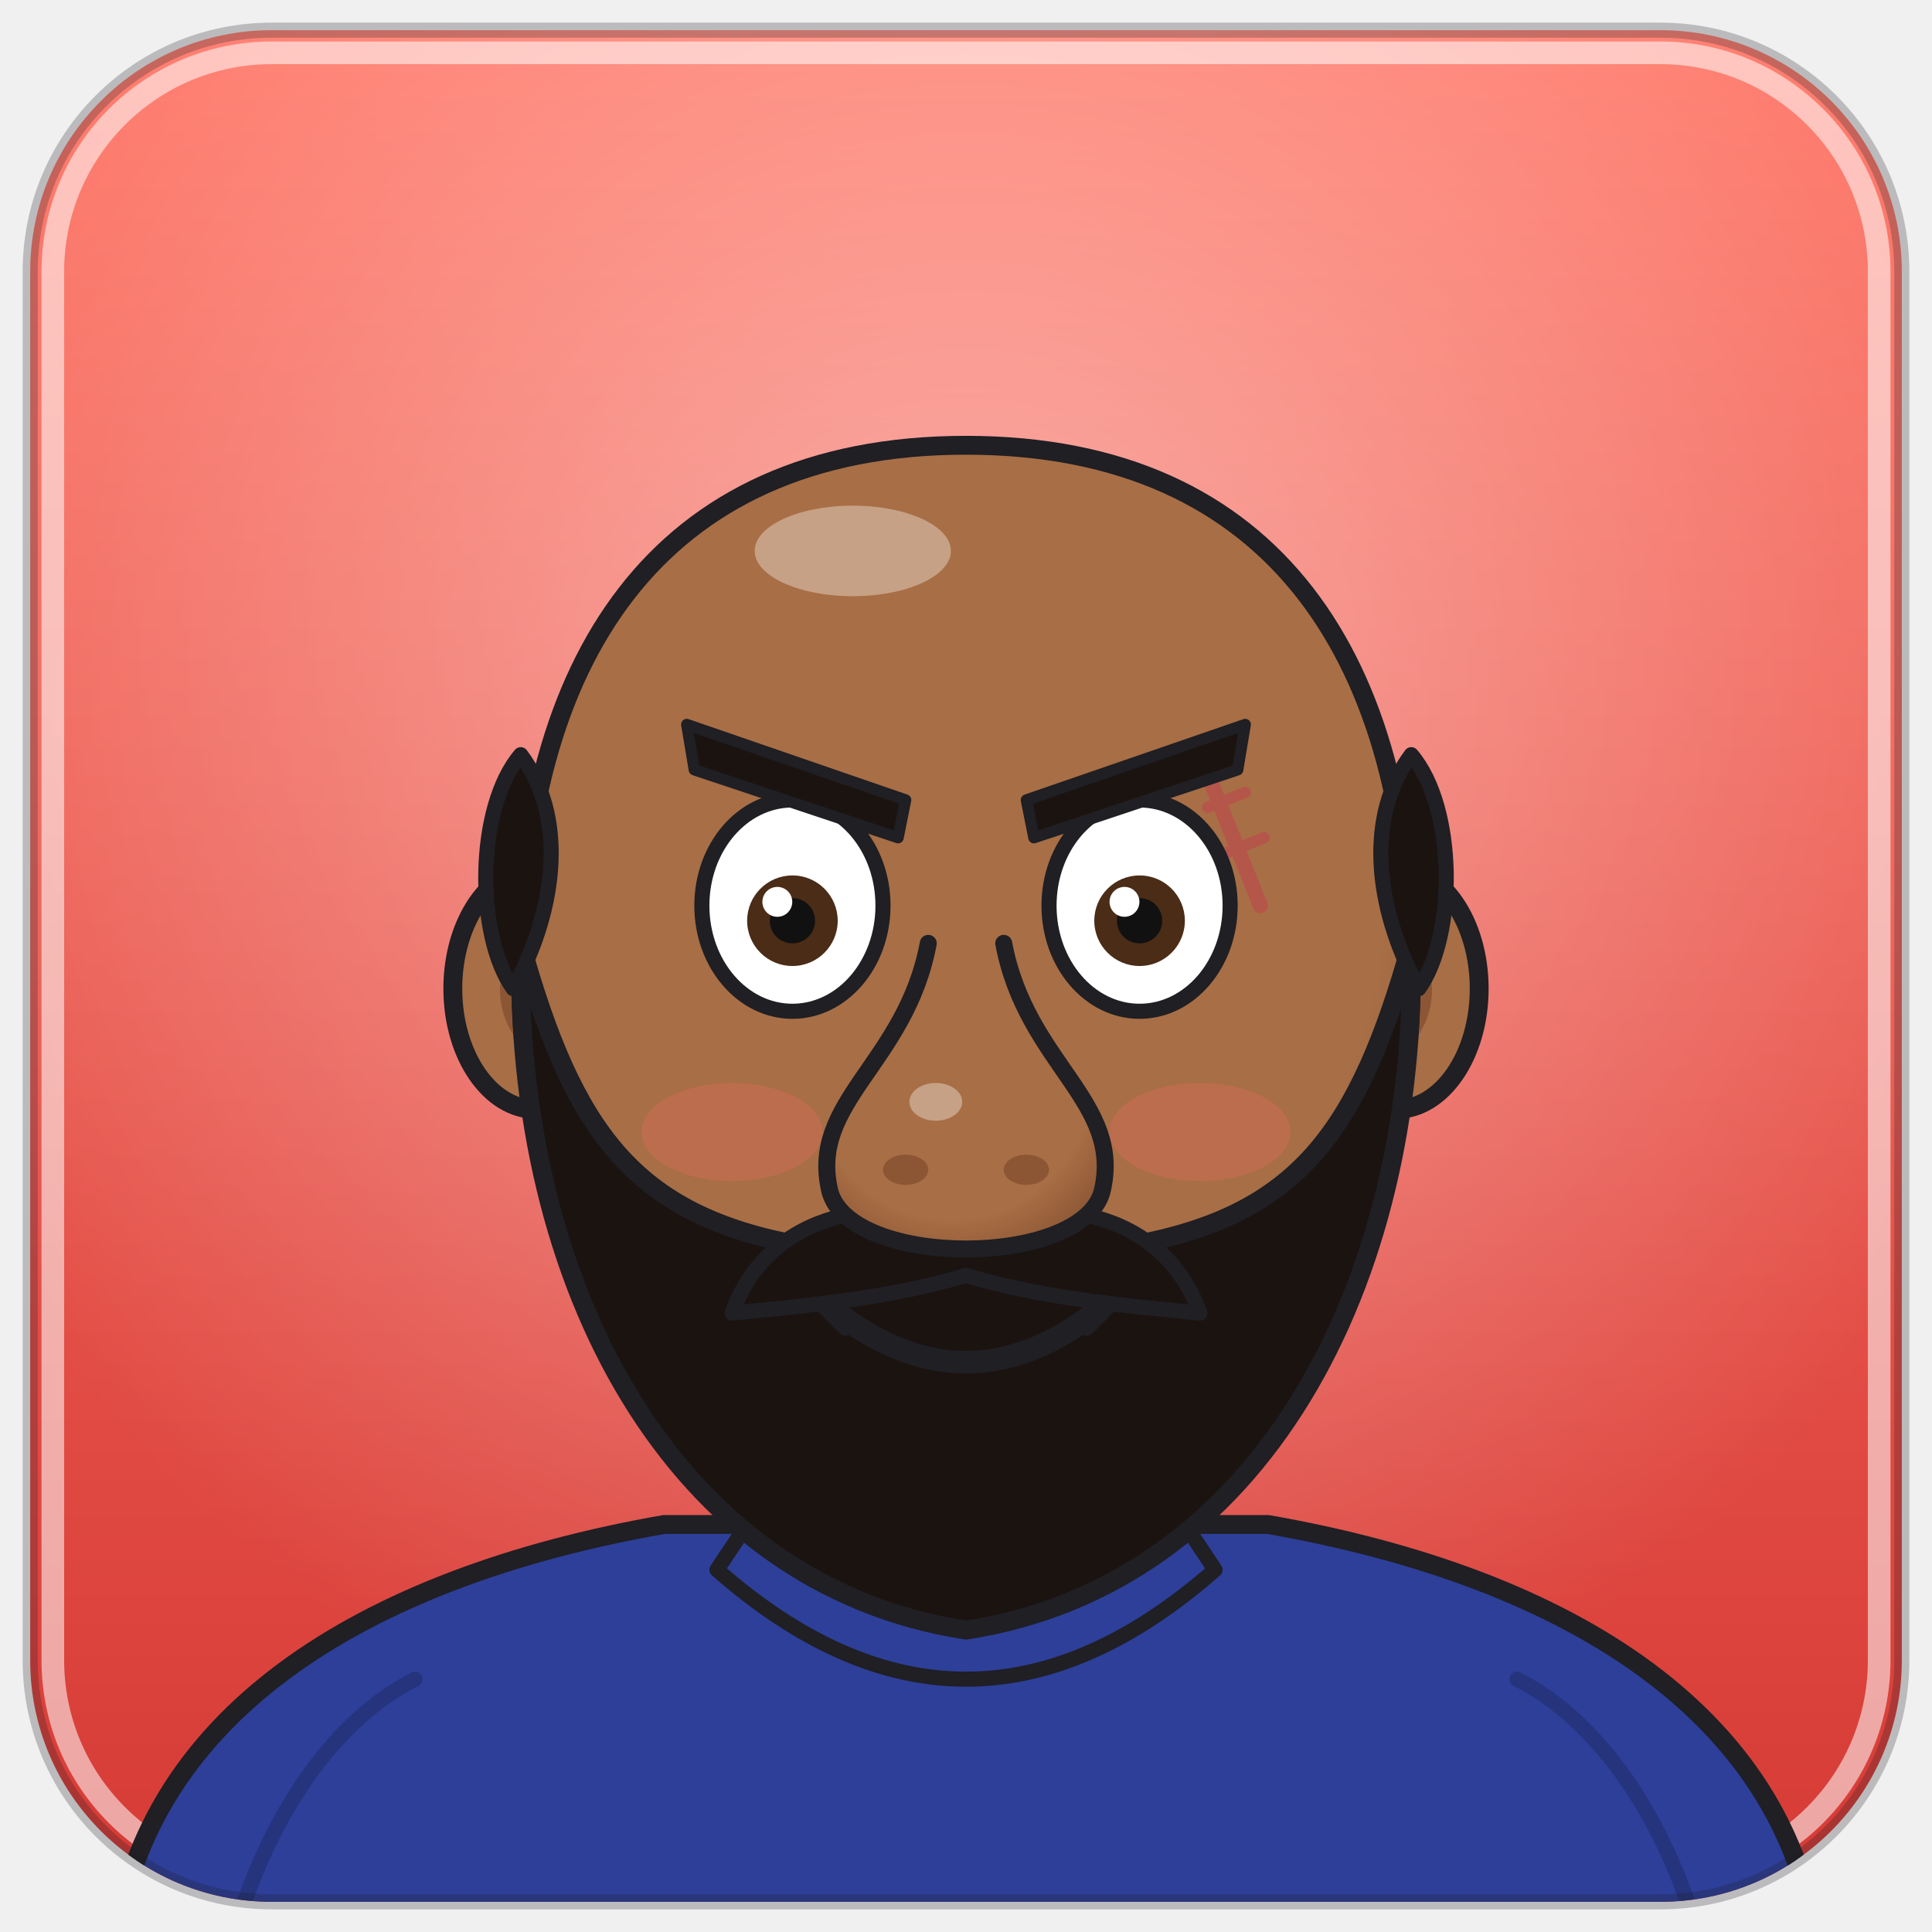
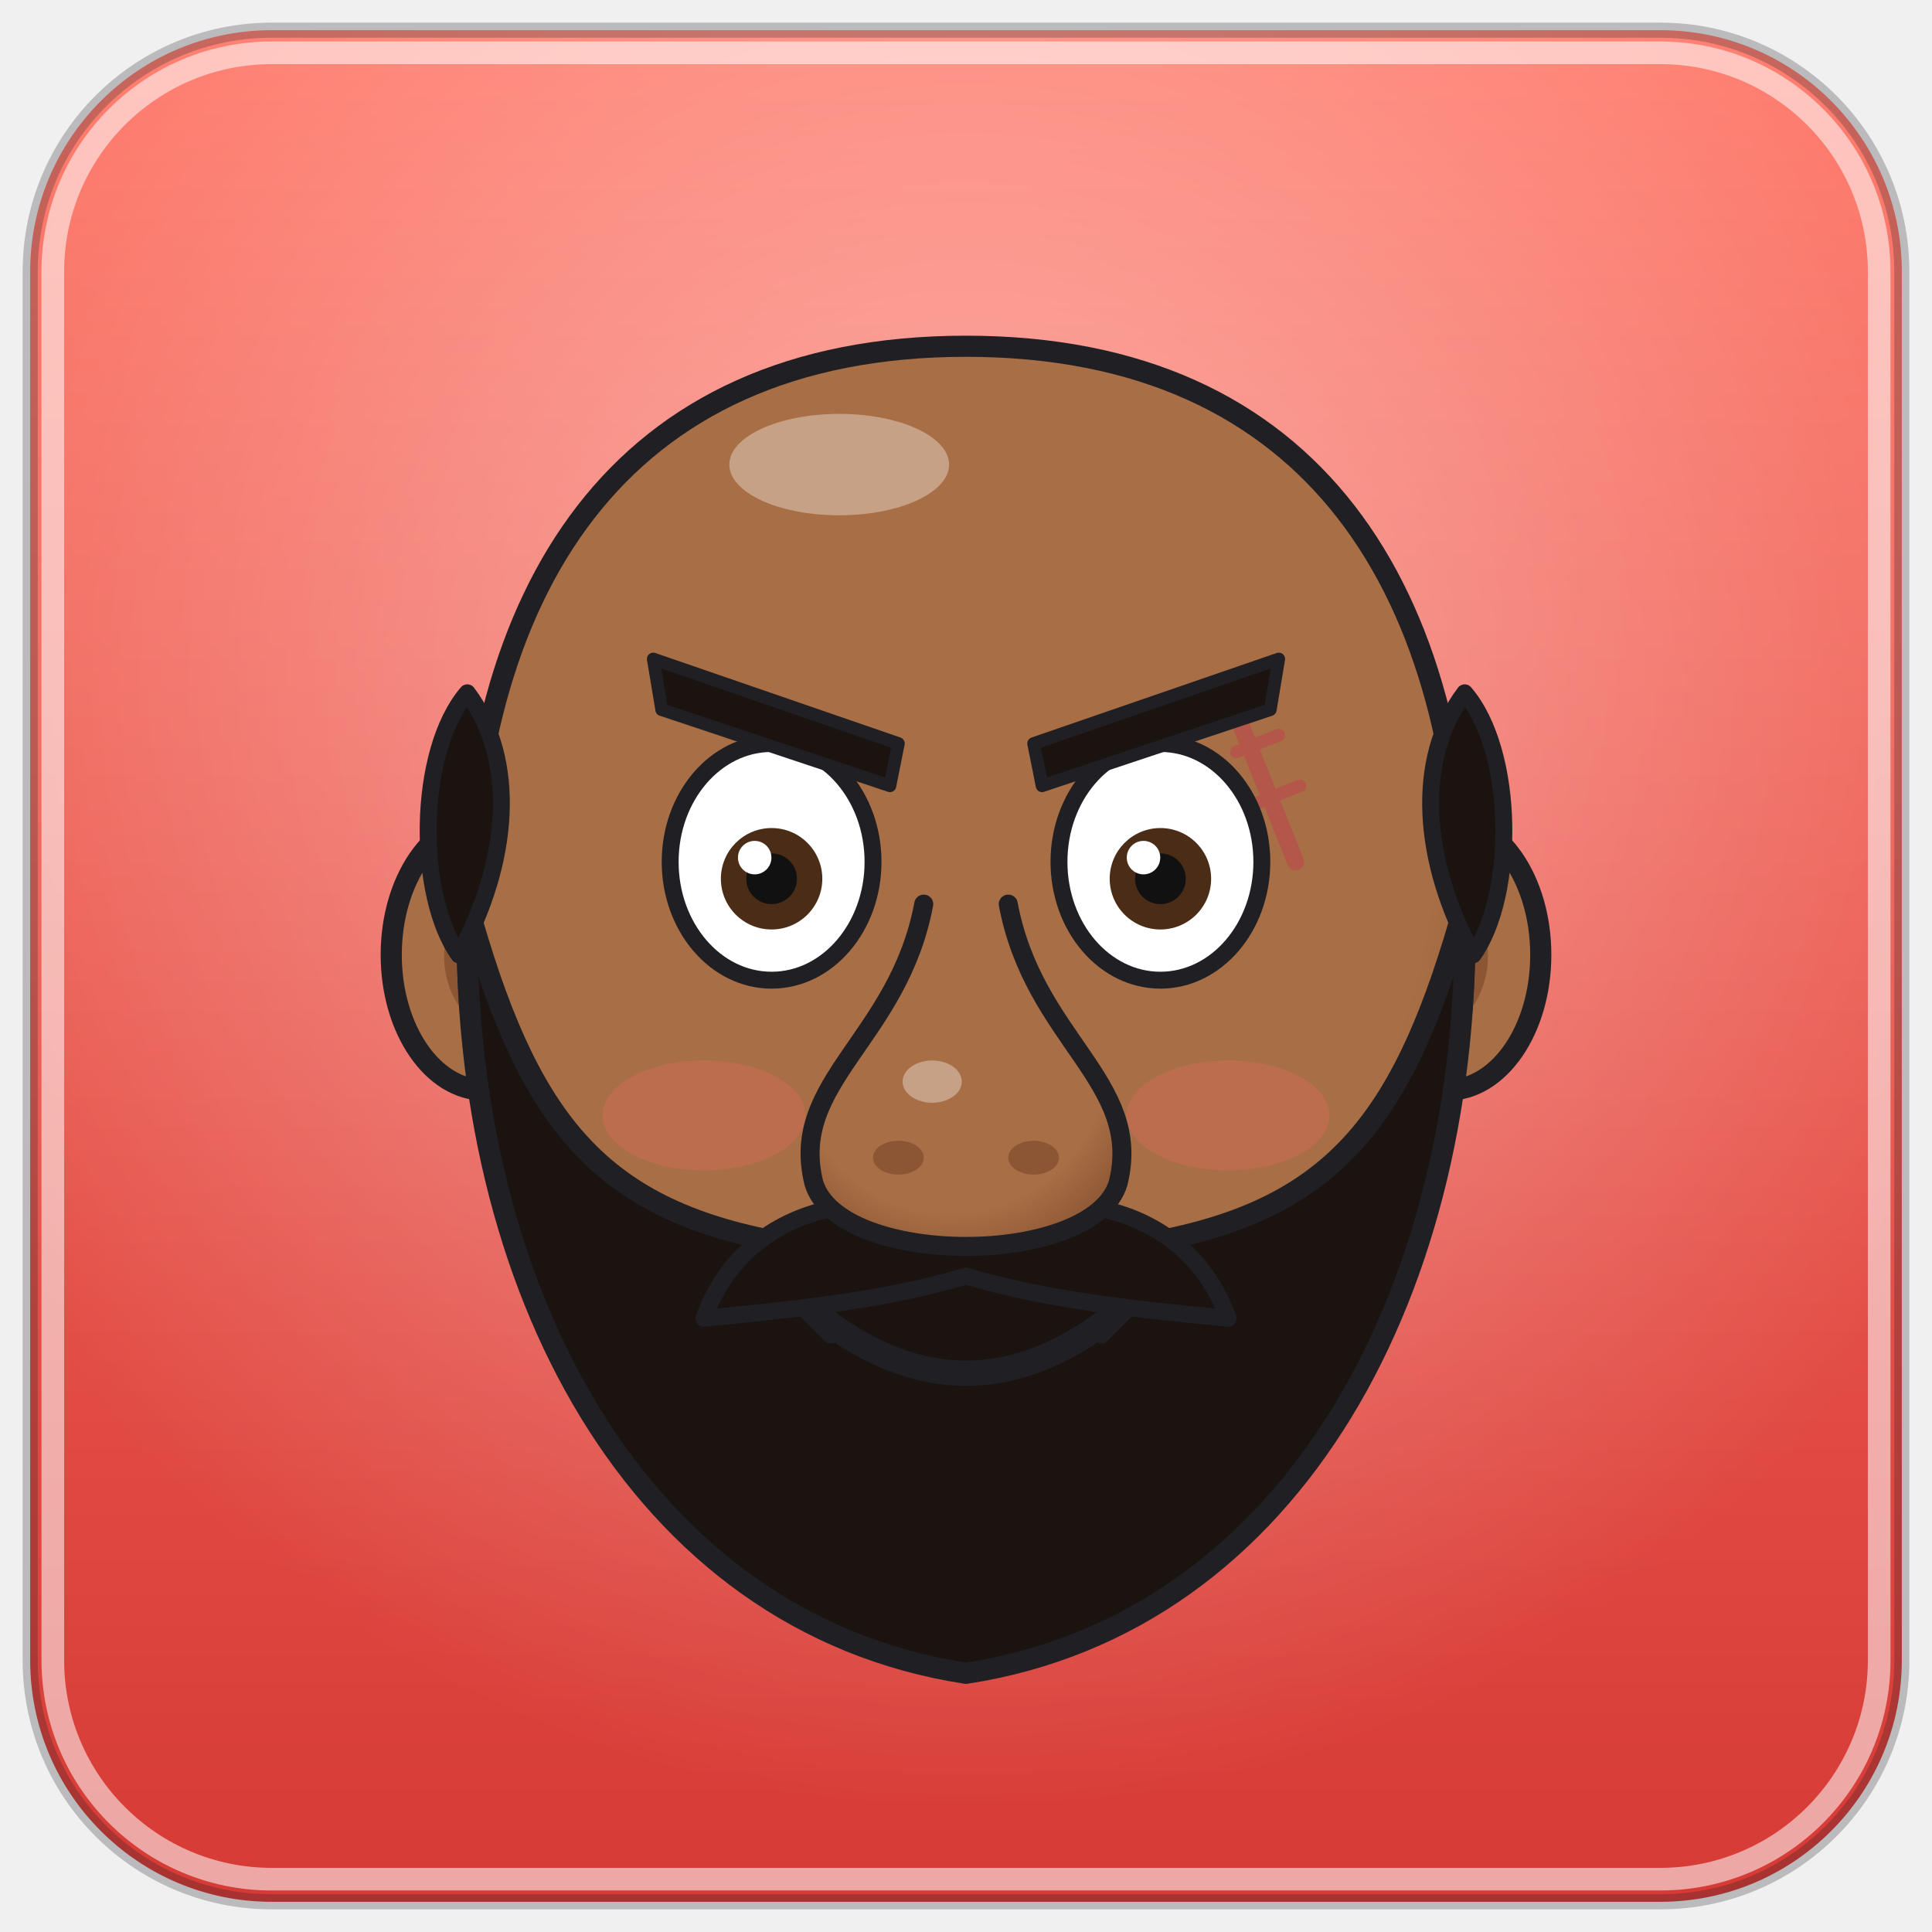
<svg xmlns="http://www.w3.org/2000/svg" viewBox="0 0 512 512" width="512" height="512">
  <defs>
    <clipPath id="carda19">
      <rect x="8" y="8" width="496" height="496" rx="64" />
    </clipPath>
  </defs>
  <g clip-path="url(#carda19)">
    <defs>
      <linearGradient id="bga19" x1="0" y1="0" x2="0" y2="1">
        <stop offset="0" stop-color="#ff7a6b" />
        <stop offset="1" stop-color="#d63a35" />
      </linearGradient>
      <radialGradient id="glowa19" cx="0.5" cy="0.35" r="0.6">
        <stop offset="0" stop-color="#fff" stop-opacity="0.45" />
        <stop offset="1" stop-color="#fff" stop-opacity="0" />
      </radialGradient>
      <radialGradient id="skina19" cx="0.45" cy="0.38" r="0.7">
        <stop offset="0" stop-color="#a86e45" />
        <stop offset="0.75" stop-color="#a86e45" />
        <stop offset="1" stop-color="#8c5634" />
      </radialGradient>
      <pattern id="shma19" width="26" height="26" patternUnits="userSpaceOnUse" patternTransform="rotate(45 256 256)">
        <rect width="26" height="26" fill="#fbfbfb" />
        <rect x="2" y="2" width="9" height="9" fill="#d42b2b" />
        <rect x="15" y="15" width="9" height="9" fill="#d42b2b" />
        <rect x="15" y="4" width="5" height="5" fill="#d42b2b" opacity="0.55" />
        <rect x="4" y="15" width="5" height="5" fill="#d42b2b" opacity="0.55" />
      </pattern>
      <pattern id="knita19" width="14" height="14" patternUnits="userSpaceOnUse">
        <rect width="14" height="14" fill="#ffffff" />
        <circle cx="7" cy="7" r="2.6" fill="#d9dde3" />
      </pattern>
      <pattern id="kummaa19" width="30" height="30" patternUnits="userSpaceOnUse">
        <rect width="30" height="30" fill="#f7f3e8" />
        <path d="M15 3 L27 15 L15 27 L3 15 Z" fill="none" stroke="#1d7a5f" stroke-width="3" />
        <circle cx="15" cy="15" r="3.5" fill="#d6372f" />
      </pattern>
      <linearGradient id="lensa19" x1="0" y1="0" x2="0" y2="1">
        <stop offset="0" stop-color="#2b2b33" />
        <stop offset="1" stop-color="#5d6170" />
      </linearGradient>
      <linearGradient id="rainbowa19" x1="0" y1="0" x2="1" y2="1">
        <stop offset="0" stop-color="#29d39a" />
        <stop offset="0.5" stop-color="#3b8cff" />
        <stop offset="1" stop-color="#b84dff" />
      </linearGradient>
    </defs>
    <rect x="8" y="8" width="496" height="496" rx="64" fill="url(#bga19)" />
    <rect x="8" y="8" width="496" height="496" rx="64" fill="url(#glowa19)" />
    <rect x="14" y="14" width="484" height="484" rx="58" fill="none" stroke="#ffffff" stroke-opacity="0.55" stroke-width="6" />
-     <path d="M30,520 C36,455 96,418 176,404 L336,404 C416,418 476,455 482,520 Z" fill="#2d3f99" stroke="#1f1f24" stroke-width="5" stroke-linejoin="round" stroke-linecap="round" />
-     <path d="M60,520 C70,480 90,455 110,445" fill="none" stroke="#000" stroke-width="4" stroke-linecap="round" stroke-linejoin="round" opacity="0.18" />
-     <path d="M452,520 C442,480 422,455 402,445" fill="none" stroke="#000" stroke-width="4" stroke-linecap="round" stroke-linejoin="round" opacity="0.18" />
-     <path d="M214,320 L214,412 Q256,440 298,412 L298,320 Z" fill="url(#skina19)" stroke="#1f1f24" stroke-width="5" stroke-linejoin="round" stroke-linecap="round" />
-     <path d="M214,350 Q256,395 298,350 L298,330 L214,330 Z" fill="#8c5634" opacity="0.8" />
-     <path d="M198,404 Q256,456 314,404 L322,416 Q256,474 190,416 Z" fill="#2d3f99" stroke="#1f1f24" stroke-width="4" stroke-linejoin="round" stroke-linecap="round" />
-     <ellipse cx="142" cy="262" rx="22" ry="32" fill="#a86e45" stroke="#1f1f24" stroke-width="5" />
-     <path d="M144,248 C132,252 132,272 144,278" fill="none" stroke="#8c5634" stroke-width="5" stroke-linecap="round" stroke-linejoin="round" />
-     <ellipse cx="370" cy="262" rx="22" ry="32" fill="#a86e45" stroke="#1f1f24" stroke-width="5" />
-     <path d="M368,248 C380,252 380,272 368,278" fill="none" stroke="#8c5634" stroke-width="5" stroke-linecap="round" stroke-linejoin="round" />
-     <path d="M256,118 C338.6,118 374,176 374,258 C374,323 347.16,370 256,398 C164.84,370 138,323 138,258 C138,176 173.4,118 256,118 Z" fill="url(#skina19)" stroke="#1f1f24" stroke-width="5" stroke-linejoin="round" stroke-linecap="round" />
-     <ellipse cx="194" cy="300" rx="24" ry="13" fill="#ff6b6b" opacity="0.22" />
-     <ellipse cx="318" cy="300" rx="24" ry="13" fill="#ff6b6b" opacity="0.22" />
-     <path d="M318,200 L334,240" fill="none" stroke="#b5564a" stroke-width="4" stroke-linecap="round" stroke-linejoin="round" />
-     <path d="M320,214 L330,210 M325,226 L335,222" fill="none" stroke="#b5564a" stroke-width="3" stroke-linecap="round" stroke-linejoin="round" />
-     <path d="M138,250 C136,340 178,420 256,432 C334,420 376,340 374,250 C360,300 344,322 300,330 C290,326 276,318 256,320 C236,318 222,326 212,330 C168,322 152,300 138,250 Z" fill="#1b1310" stroke="#1f1f24" stroke-width="5" stroke-linejoin="round" stroke-linecap="round" />
-     <path d="M222,348 Q256,374 290,348" fill="none" stroke="#1f1f24" stroke-width="6" stroke-linecap="round" stroke-linejoin="round" />
-     <path d="M216,344 L224,352" fill="none" stroke="#1f1f24" stroke-width="4" stroke-linecap="round" stroke-linejoin="round" />
-     <path d="M296,344 L288,352" fill="none" stroke="#1f1f24" stroke-width="4" stroke-linecap="round" stroke-linejoin="round" />
-     <path d="M256,326 C236,316 204,320 194,348 C214,346 236,344 256,338 C276,344 298,346 318,348 C308,320 276,316 256,326 Z" fill="#1b1310" stroke="#1f1f24" stroke-width="4" stroke-linejoin="round" stroke-linecap="round" />
-     <g transform="translate(256 300) scale(1.0) translate(-256 -300)">
-       <path d="M246,250 C240,282 214,292 220,316 C226,336 286,336 292,316 C298,292 272,282 266,250" fill="url(#skina19)" stroke="#1f1f24" stroke-width="4.5" stroke-linejoin="round" stroke-linecap="round" />
-       <ellipse cx="240" cy="310" rx="6" ry="4" fill="#8c5634" />
-       <ellipse cx="272" cy="310" rx="6" ry="4" fill="#8c5634" />
-       <ellipse cx="248" cy="292" rx="7" ry="5" fill="#fff" opacity="0.35" />
+     <g transform="translate(256 262) scale(1.12) translate(-256 -270)">
+       <ellipse cx="142" cy="262" rx="22" ry="32" fill="#a86e45" stroke="#1f1f24" stroke-width="5" />
+       <path d="M144,248 C132,252 132,272 144,278" fill="none" stroke="#8c5634" stroke-width="5" stroke-linecap="round" stroke-linejoin="round" />
+       <ellipse cx="370" cy="262" rx="22" ry="32" fill="#a86e45" stroke="#1f1f24" stroke-width="5" />
+       <path d="M368,248 C380,252 380,272 368,278" fill="none" stroke="#8c5634" stroke-width="5" stroke-linecap="round" stroke-linejoin="round" />
+       <path d="M256,118 C338.6,118 374,176 374,258 C374,323 347.16,370 256,398 C164.84,370 138,323 138,258 C138,176 173.4,118 256,118 Z" fill="url(#skina19)" stroke="#1f1f24" stroke-width="5" stroke-linejoin="round" stroke-linecap="round" />
+       <ellipse cx="194" cy="300" rx="24" ry="13" fill="#ff6b6b" opacity="0.22" />
+       <ellipse cx="318" cy="300" rx="24" ry="13" fill="#ff6b6b" opacity="0.22" />
+       <path d="M318,200 L334,240" fill="none" stroke="#b5564a" stroke-width="4" stroke-linecap="round" stroke-linejoin="round" />
+       <path d="M320,214 L330,210 M325,226 L335,222" fill="none" stroke="#b5564a" stroke-width="3" stroke-linecap="round" stroke-linejoin="round" />
+       <path d="M138,250 C136,340 178,420 256,432 C334,420 376,340 374,250 C360,300 344,322 300,330 C290,326 276,318 256,320 C236,318 222,326 212,330 C168,322 152,300 138,250 Z" fill="#1b1310" stroke="#1f1f24" stroke-width="5" stroke-linejoin="round" stroke-linecap="round" />
+       <path d="M222,348 Q256,374 290,348" fill="none" stroke="#1f1f24" stroke-width="6" stroke-linecap="round" stroke-linejoin="round" />
+       <path d="M216,344 L224,352" fill="none" stroke="#1f1f24" stroke-width="4" stroke-linecap="round" stroke-linejoin="round" />
+       <path d="M296,344 L288,352" fill="none" stroke="#1f1f24" stroke-width="4" stroke-linecap="round" stroke-linejoin="round" />
+       <path d="M256,326 C236,316 204,320 194,348 C214,346 236,344 256,338 C276,344 298,346 318,348 C308,320 276,316 256,326 Z" fill="#1b1310" stroke="#1f1f24" stroke-width="4" stroke-linejoin="round" stroke-linecap="round" />
+       <g transform="translate(256 300) scale(1.0) translate(-256 -300)">
+         <path d="M246,250 C240,282 214,292 220,316 C226,336 286,336 292,316 C298,292 272,282 266,250" fill="url(#skina19)" stroke="#1f1f24" stroke-width="4.5" stroke-linejoin="round" stroke-linecap="round" />
+         <ellipse cx="240" cy="310" rx="6" ry="4" fill="#8c5634" />
+         <ellipse cx="272" cy="310" rx="6" ry="4" fill="#8c5634" />
+         <ellipse cx="248" cy="292" rx="7" ry="5" fill="#fff" opacity="0.35" />
+       </g>
+       <ellipse cx="210" cy="240" rx="24" ry="28" fill="#ffffff" stroke="#1f1f24" stroke-width="4" />
+       <circle cx="210" cy="244" r="12" fill="#4a2c17" />
+       <circle cx="210" cy="244" r="6.0" fill="#111" />
+       <circle cx="206" cy="239" r="3.96" fill="#fff" />
+       <ellipse cx="302" cy="240" rx="24" ry="28" fill="#ffffff" stroke="#1f1f24" stroke-width="4" />
+       <circle cx="302" cy="244" r="12" fill="#4a2c17" />
+       <circle cx="302" cy="244" r="6.0" fill="#111" />
+       <circle cx="298" cy="239" r="3.96" fill="#fff" />
+       <path d="M240,212 L182,192 L184,204 L238,222 Z" fill="#1b1310" stroke="#1f1f24" stroke-width="3" stroke-linejoin="round" stroke-linecap="round" />
+       <path d="M272,212 L330,192 L328,204 L274,222 Z" fill="#1b1310" stroke="#1f1f24" stroke-width="3" stroke-linejoin="round" stroke-linecap="round" />
+       <path d="M138,200 C126,214 126,248 136,262 C148,240 150,216 138,200 Z" fill="#1b1310" stroke="#1f1f24" stroke-width="4" stroke-linejoin="round" stroke-linecap="round" />
+       <path d="M374,200 C386,214 386,248 376,262 C364,240 362,216 374,200 Z" fill="#1b1310" stroke="#1f1f24" stroke-width="4" stroke-linejoin="round" stroke-linecap="round" />
+       <ellipse cx="226" cy="146" rx="26" ry="12" fill="#fff" opacity="0.35" />
    </g>
-     <ellipse cx="210" cy="240" rx="24" ry="28" fill="#ffffff" stroke="#1f1f24" stroke-width="4" />
-     <circle cx="210" cy="244" r="12" fill="#4a2c17" />
-     <circle cx="210" cy="244" r="6.0" fill="#111" />
-     <circle cx="206" cy="239" r="3.96" fill="#fff" />
-     <ellipse cx="302" cy="240" rx="24" ry="28" fill="#ffffff" stroke="#1f1f24" stroke-width="4" />
-     <circle cx="302" cy="244" r="12" fill="#4a2c17" />
-     <circle cx="302" cy="244" r="6.0" fill="#111" />
-     <circle cx="298" cy="239" r="3.96" fill="#fff" />
-     <path d="M240,212 L182,192 L184,204 L238,222 Z" fill="#1b1310" stroke="#1f1f24" stroke-width="3" stroke-linejoin="round" stroke-linecap="round" />
-     <path d="M272,212 L330,192 L328,204 L274,222 Z" fill="#1b1310" stroke="#1f1f24" stroke-width="3" stroke-linejoin="round" stroke-linecap="round" />
-     <path d="M138,200 C126,214 126,248 136,262 C148,240 150,216 138,200 Z" fill="#1b1310" stroke="#1f1f24" stroke-width="4" stroke-linejoin="round" stroke-linecap="round" />
-     <path d="M374,200 C386,214 386,248 376,262 C364,240 362,216 374,200 Z" fill="#1b1310" stroke="#1f1f24" stroke-width="4" stroke-linejoin="round" stroke-linecap="round" />
-     <ellipse cx="226" cy="146" rx="26" ry="12" fill="#fff" opacity="0.35" />
  </g>
  <rect x="8" y="8" width="496" height="496" rx="64" fill="none" stroke="#1f1f24" stroke-opacity="0.25" stroke-width="4" />
</svg>
